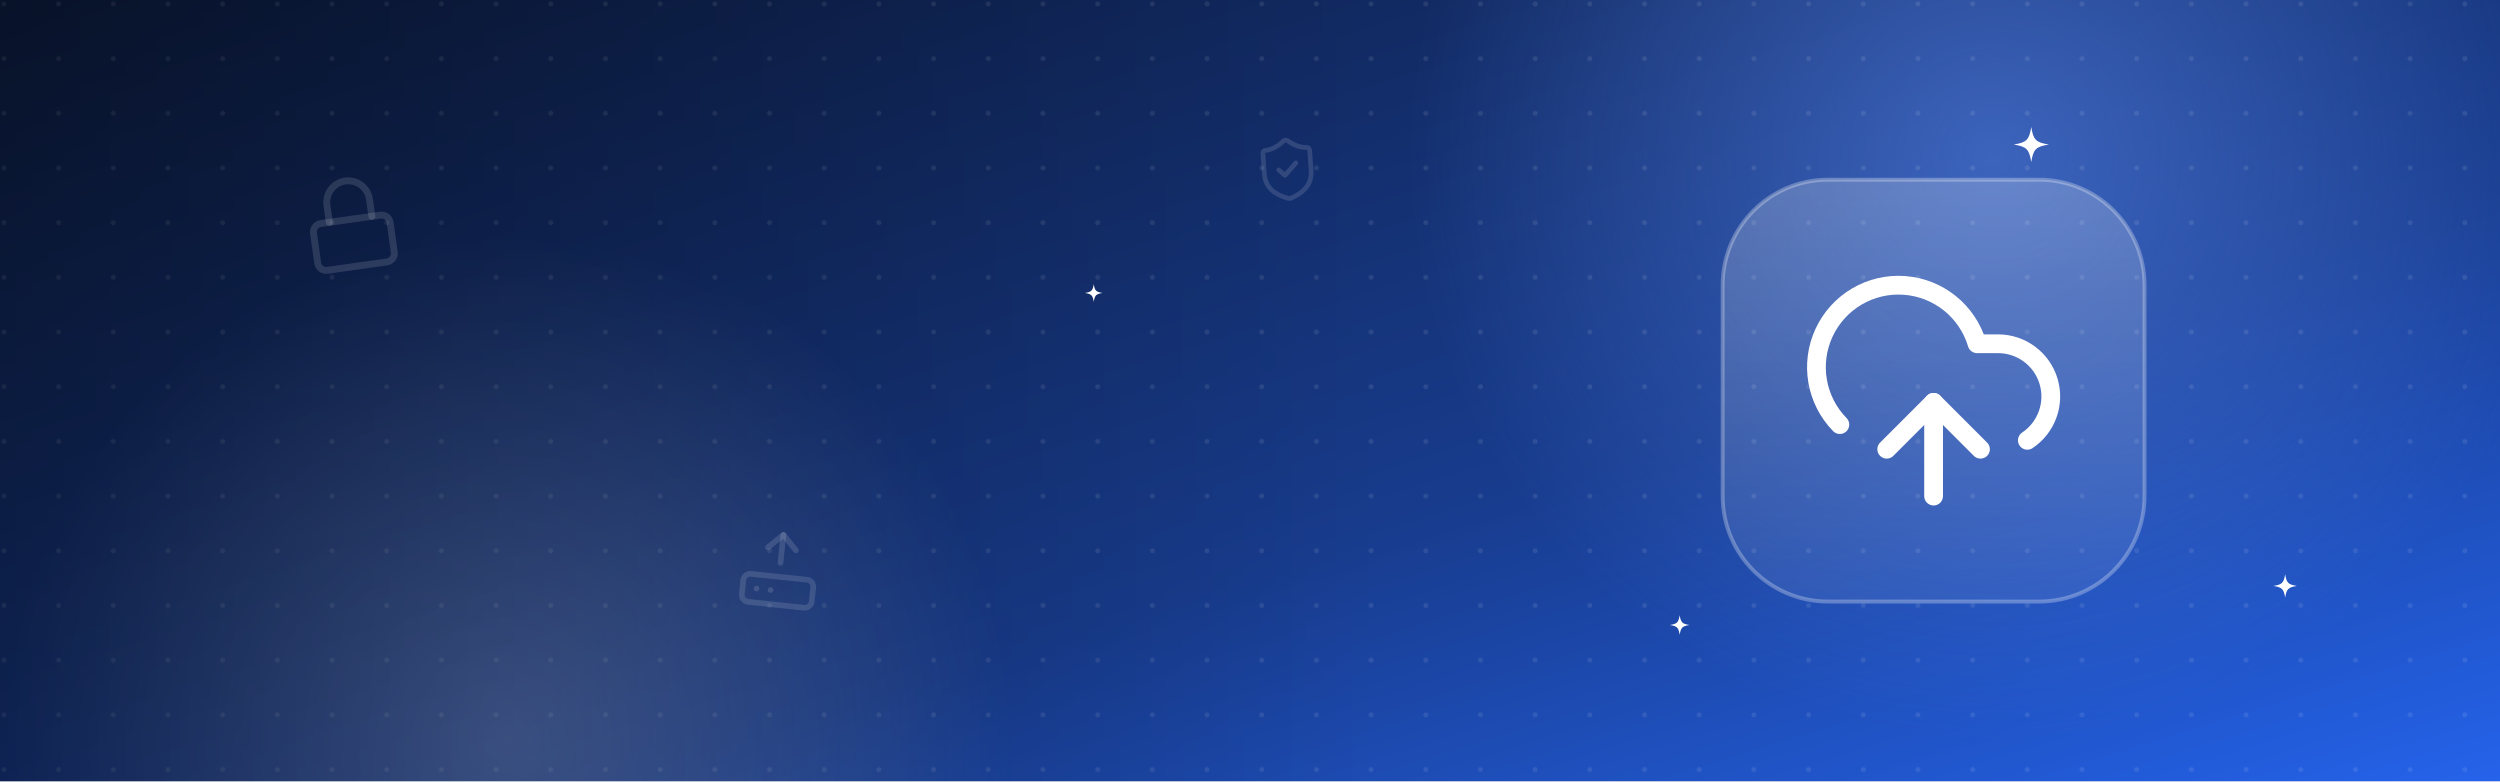
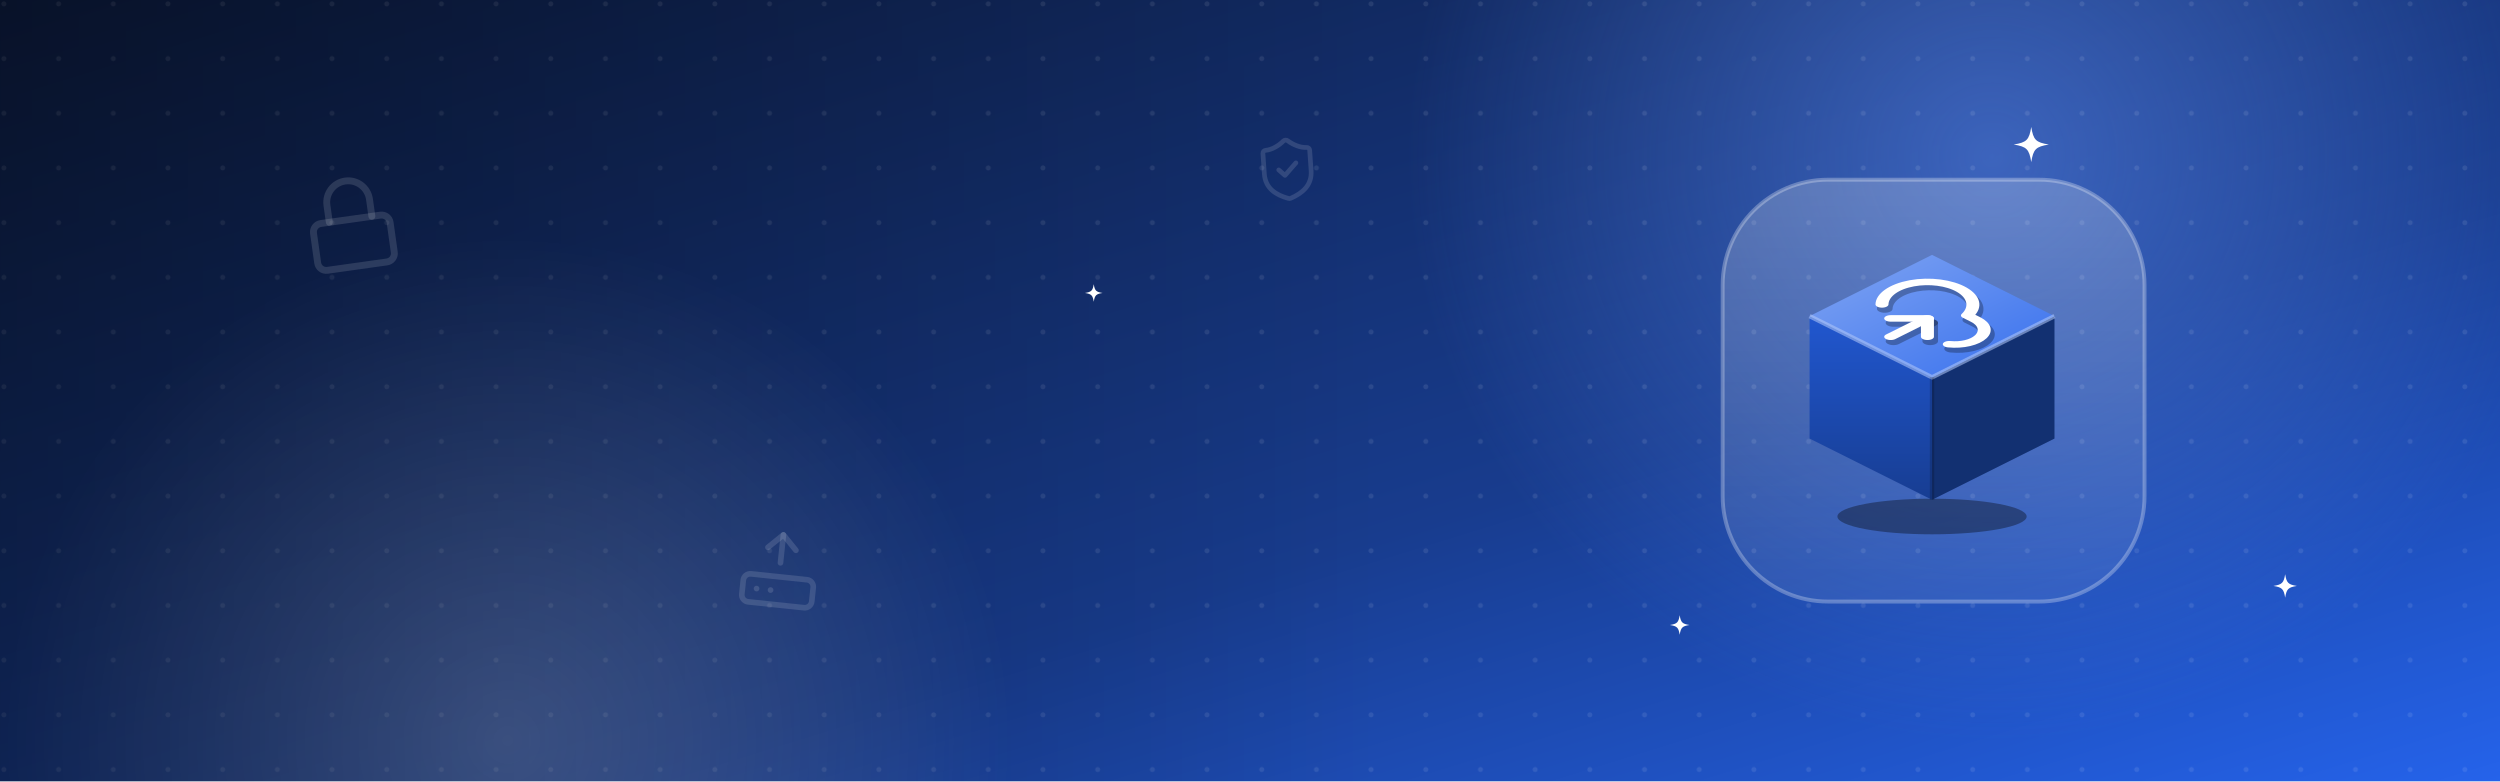
<svg xmlns="http://www.w3.org/2000/svg" viewBox="0 0 1280 400" role="img" aria-hidden="true">
  <defs>
    <linearGradient id="bg" x1="0" y1="0" x2="1" y2="1">
      <stop offset="0" stop-color="#0c1b3e" />
      <stop offset=".62" stop-color="#183c8e" />
      <stop offset="1" stop-color="#2563eb" />
    </linearGradient>
    <radialGradient id="o1">
      <stop offset="0" stop-color="#5c8af0" stop-opacity=".55" />
      <stop offset="1" stop-color="#5c8af0" stop-opacity="0" />
    </radialGradient>
    <radialGradient id="o2">
      <stop offset="0" stop-color="#ffffff" stop-opacity=".22" />
      <stop offset="1" stop-color="#ffffff" stop-opacity="0" />
    </radialGradient>
    <pattern id="dots" width="28" height="28" patternUnits="userSpaceOnUse">
      <circle cx="2" cy="2" r="1.3" fill="#ffffff" fill-opacity=".09" />
    </pattern>
    <linearGradient id="glass" x1="0" y1="0" x2="0" y2="1">
      <stop offset="0" stop-color="#ffffff" stop-opacity=".22" />
      <stop offset="1" stop-color="#ffffff" stop-opacity=".06" />
    </linearGradient>
    <linearGradient id="fade" x1="0" y1="0" x2="1" y2="0">
      <stop offset="0" stop-color="#000" stop-opacity=".35" />
      <stop offset=".55" stop-color="#000" stop-opacity="0" />
    </linearGradient>
+     <linearGradient id="bbt" x1="0" y1="0" x2="1" y2="1">
+       <stop offset="0" stop-color="#81a5f3" />
+       <stop offset="1" stop-color="#366fed" />
+     </linearGradient>
+     <linearGradient id="bbl" x1="0" y1="0" x2="0" y2="1">
+       <stop offset="0" stop-color="#2157cf" />
+       <stop offset="1" stop-color="#173d92" />
+     </linearGradient>
+     <linearGradient id="bbsh" x1="0" y1="0" x2="1" y2="0">
+       <stop offset="0" stop-color="#fff" stop-opacity="0" />
+       <stop offset=".5" stop-color="#fff" stop-opacity=".55" />
+       <stop offset="1" stop-color="#fff" stop-opacity="0" />
+     </linearGradient>
+     <clipPath id="bbc">
+       <path d="M32 10 L54 21 L32 32 L10 21 Z" />
+     </clipPath>
  </defs>
  <style>.b1,.b2,.f,.s,.k{transform-box:fill-box;transform-origin:50% 50%}
@keyframes b1{to{transform:translate(-90px,40px) scale(1.15)}}@keyframes b2{to{transform:translate(70px,-30px) scale(.9)}}
@keyframes f{0%,100%{transform:translateY(0)}50%{transform:translateY(-10px)}}
@keyframes s{0%,100%{opacity:.25;transform:scale(.5) rotate(0)}50%{opacity:.95;transform:scale(1) rotate(45deg)}}
@keyframes k{0%,100%{transform:translateY(0)}50%{transform:translateY(-6px)}}
.b1{animation:b1 16s ease-in-out infinite alternate}.b2{animation:b2 19s ease-in-out infinite alternate}
.f{animation:f 9s ease-in-out infinite}.f1{animation-duration:11s;animation-delay:-3s}.f2{animation-duration:13s;animation-delay:-6s}
.s{animation:s 3.4s ease-in-out infinite}.k{animation:k 6s ease-in-out infinite}
- @media (prefers-reduced-motion:reduce){.b1,.b2,.f,.s,.k{animation:none!important}}</style>
+ @media (prefers-reduced-motion:reduce){.b1,.b2,.f,.s,.k{animation:none!important}}.bbbob,.bbshadow{transform-box:fill-box;transform-origin:50% 50%}@keyframes bbb{0%,100%{transform:translateY(0)}50%{transform:translateY(-2.2px)}}@keyframes bbsd{0%,100%{transform:scaleX(1);opacity:.35}50%{transform:scaleX(.86);opacity:.22}}@keyframes bbs{0%,55%{transform:translateX(0)}100%{transform:translateX(78px)}}@keyframes bbg{0%,100%{opacity:.9}50%{opacity:1}}.bbbob{animation:bbb 4.2s ease-in-out infinite}.bbshadow{animation:bbsd 4.2s ease-in-out infinite}.bbshine{animation:bbs 5.5s ease-in-out infinite}.bbglow{animation:bbg 4.2s ease-in-out infinite}</style>
  <rect width="1280" height="400" fill="url(#bg)" />
  <circle class="b1" cx="1020" cy="80" r="300" fill="url(#o1)" />
  <circle class="b2" cx="260" cy="380" r="260" fill="url(#o2)" />
  <rect width="1280" height="400" fill="url(#dots)" />
  <rect width="1280" height="400" fill="url(#fade)" />
  <g transform="translate(150 92) rotate(-8) scale(2.2)">
    <g class="f f0" fill="none" stroke="#ffffff" stroke-opacity=".13" stroke-width="1.6" stroke-linecap="round" stroke-linejoin="round">
      <rect width="18" height="11" x="3" y="11" rx="2" ry="2" />
      <path d="M7 11V7a5 5 0 0 1 10 0v4" />
    </g>
  </g>
  <g transform="translate(380 268) rotate(6) scale(1.8)">
    <g class="f f1" fill="none" stroke="#ffffff" stroke-opacity=".13" stroke-width="1.6" stroke-linecap="round" stroke-linejoin="round">
      <path d="m16 6-4-4-4 4" />
      <path d="M12 2v8" />
      <rect width="20" height="8" x="2" y="14" rx="2" />
      <path d="M6 18h.01" />
      <path d="M10 18h.01" />
    </g>
  </g>
  <g transform="translate(640 70) rotate(-4) scale(1.5)">
    <g class="f f2" fill="none" stroke="#ffffff" stroke-opacity=".13" stroke-width="1.6" stroke-linecap="round" stroke-linejoin="round">
      <path d="M20 13c0 5-3.5 7.5-7.66 8.95a1 1 0 0 1-.67-.01C7.5 20.5 4 18 4 13V6a1 1 0 0 1 1-1c2 0 4.5-1.2 6.24-2.72a1.17 1.17 0 0 1 1.52 0C14.51 3.81 17 5 19 5a1 1 0 0 1 1 1z" />
      <path d="m9 12 2 2 4-4" />
    </g>
  </g>
  <g class="k">
    <rect x="882" y="92" width="216" height="216" rx="54" fill="url(#glass)" stroke="#ffffff" stroke-opacity=".28" stroke-width="2" />
-     <g transform="translate(918 128) scale(6)" fill="none" stroke="#ffffff" stroke-width="1.6" stroke-linecap="round" stroke-linejoin="round">
-       <path d="M12 13v8" />
-       <path d="M4 14.899A7 7 0 1 1 15.71 8h1.79a4.5 4.5 0 0 1 2.5 8.242" />
-       <path d="m8 17 4-4 4 4" />
+     <g transform="translate(898 102) scale(2.85)">
+       <g class="bbbob">
+         <ellipse cx="32" cy="57" rx="17" ry="3.2" fill="#000" opacity=".35" class="bbshadow" />
+         <path d="M10 21 L32 32 V54 L10 43 Z" fill="url(#bbl)" />
+         <path d="M54 21 L32 32 V54 L54 43 Z" fill="#123071" />
+         <path d="M32 10 L54 21 L32 32 L10 21 Z" fill="url(#bbt)" />
+         <path d="M10 21 L32 32 L54 21" fill="none" stroke="#b3c8f8" stroke-opacity=".55" stroke-width=".8" stroke-linejoin="round" />
+         <path d="M32 32 V54" stroke="#000" stroke-opacity=".18" stroke-width=".8" />
+         <g clip-path="url(#bbc)">
+           <rect class="bbshine" x="-14" y="6" width="14" height="30" fill="url(#bbsh)" transform="skewX(-25)" />
+         </g>
+         <g transform="translate(.5 .8)">
+           <g transform="matrix(0.825 0.4125 -0.825 0.4125 32 11.100)" fill="none" stroke="#000" stroke-opacity=".28" stroke-width="2.4" stroke-linecap="round" stroke-linejoin="round">
+             <path d="M12 13v8" />
+             <path d="M4 14.899A7 7 0 1 1 15.71 8h1.79a4.5 4.5 0 0 1 2.5 8.242" />
+             <path d="m8 17 4-4 4 4" />
+           </g>
+         </g>
+         <g class="bbglow" transform="matrix(0.825 0.4125 -0.825 0.4125 32 11.100)" fill="none" stroke="#fff" stroke-width="2" stroke-linecap="round" stroke-linejoin="round">
+           <path d="M12 13v8" />
+           <path d="M4 14.899A7 7 0 1 1 15.71 8h1.79a4.5 4.5 0 0 1 2.5 8.242" />
+           <path d="m8 17 4-4 4 4" />
+         </g>
+       </g>
    </g>
  </g>
  <g transform="translate(1040 74) scale(0.9)">
    <path class="s" style="animation-delay:0s" d="M0 -10 C1.2 -2.6 2.6 -1.2 10 0 C2.6 1.2 1.2 2.6 0 10 C-1.2 2.6 -2.6 1.2 -10 0 C-2.6 -1.2 -1.2 -2.6 0 -10Z" fill="#ffffff" />
  </g>
  <g transform="translate(1170 300) scale(0.6)">
    <path class="s" style="animation-delay:1.1s" d="M0 -10 C1.2 -2.6 2.6 -1.2 10 0 C2.6 1.2 1.2 2.6 0 10 C-1.2 2.6 -2.6 1.2 -10 0 C-2.6 -1.2 -1.2 -2.6 0 -10Z" fill="#ffffff" />
  </g>
  <g transform="translate(860 320) scale(0.5)">
    <path class="s" style="animation-delay:2.2s" d="M0 -10 C1.2 -2.6 2.6 -1.2 10 0 C2.6 1.2 1.2 2.6 0 10 C-1.2 2.6 -2.6 1.2 -10 0 C-2.6 -1.2 -1.2 -2.6 0 -10Z" fill="#ffffff" />
  </g>
  <g transform="translate(560 150) scale(0.45)">
    <path class="s" style="animation-delay:0.6s" d="M0 -10 C1.2 -2.6 2.6 -1.2 10 0 C2.6 1.2 1.2 2.6 0 10 C-1.2 2.6 -2.6 1.2 -10 0 C-2.6 -1.2 -1.2 -2.6 0 -10Z" fill="#ffffff" />
  </g>
</svg>
